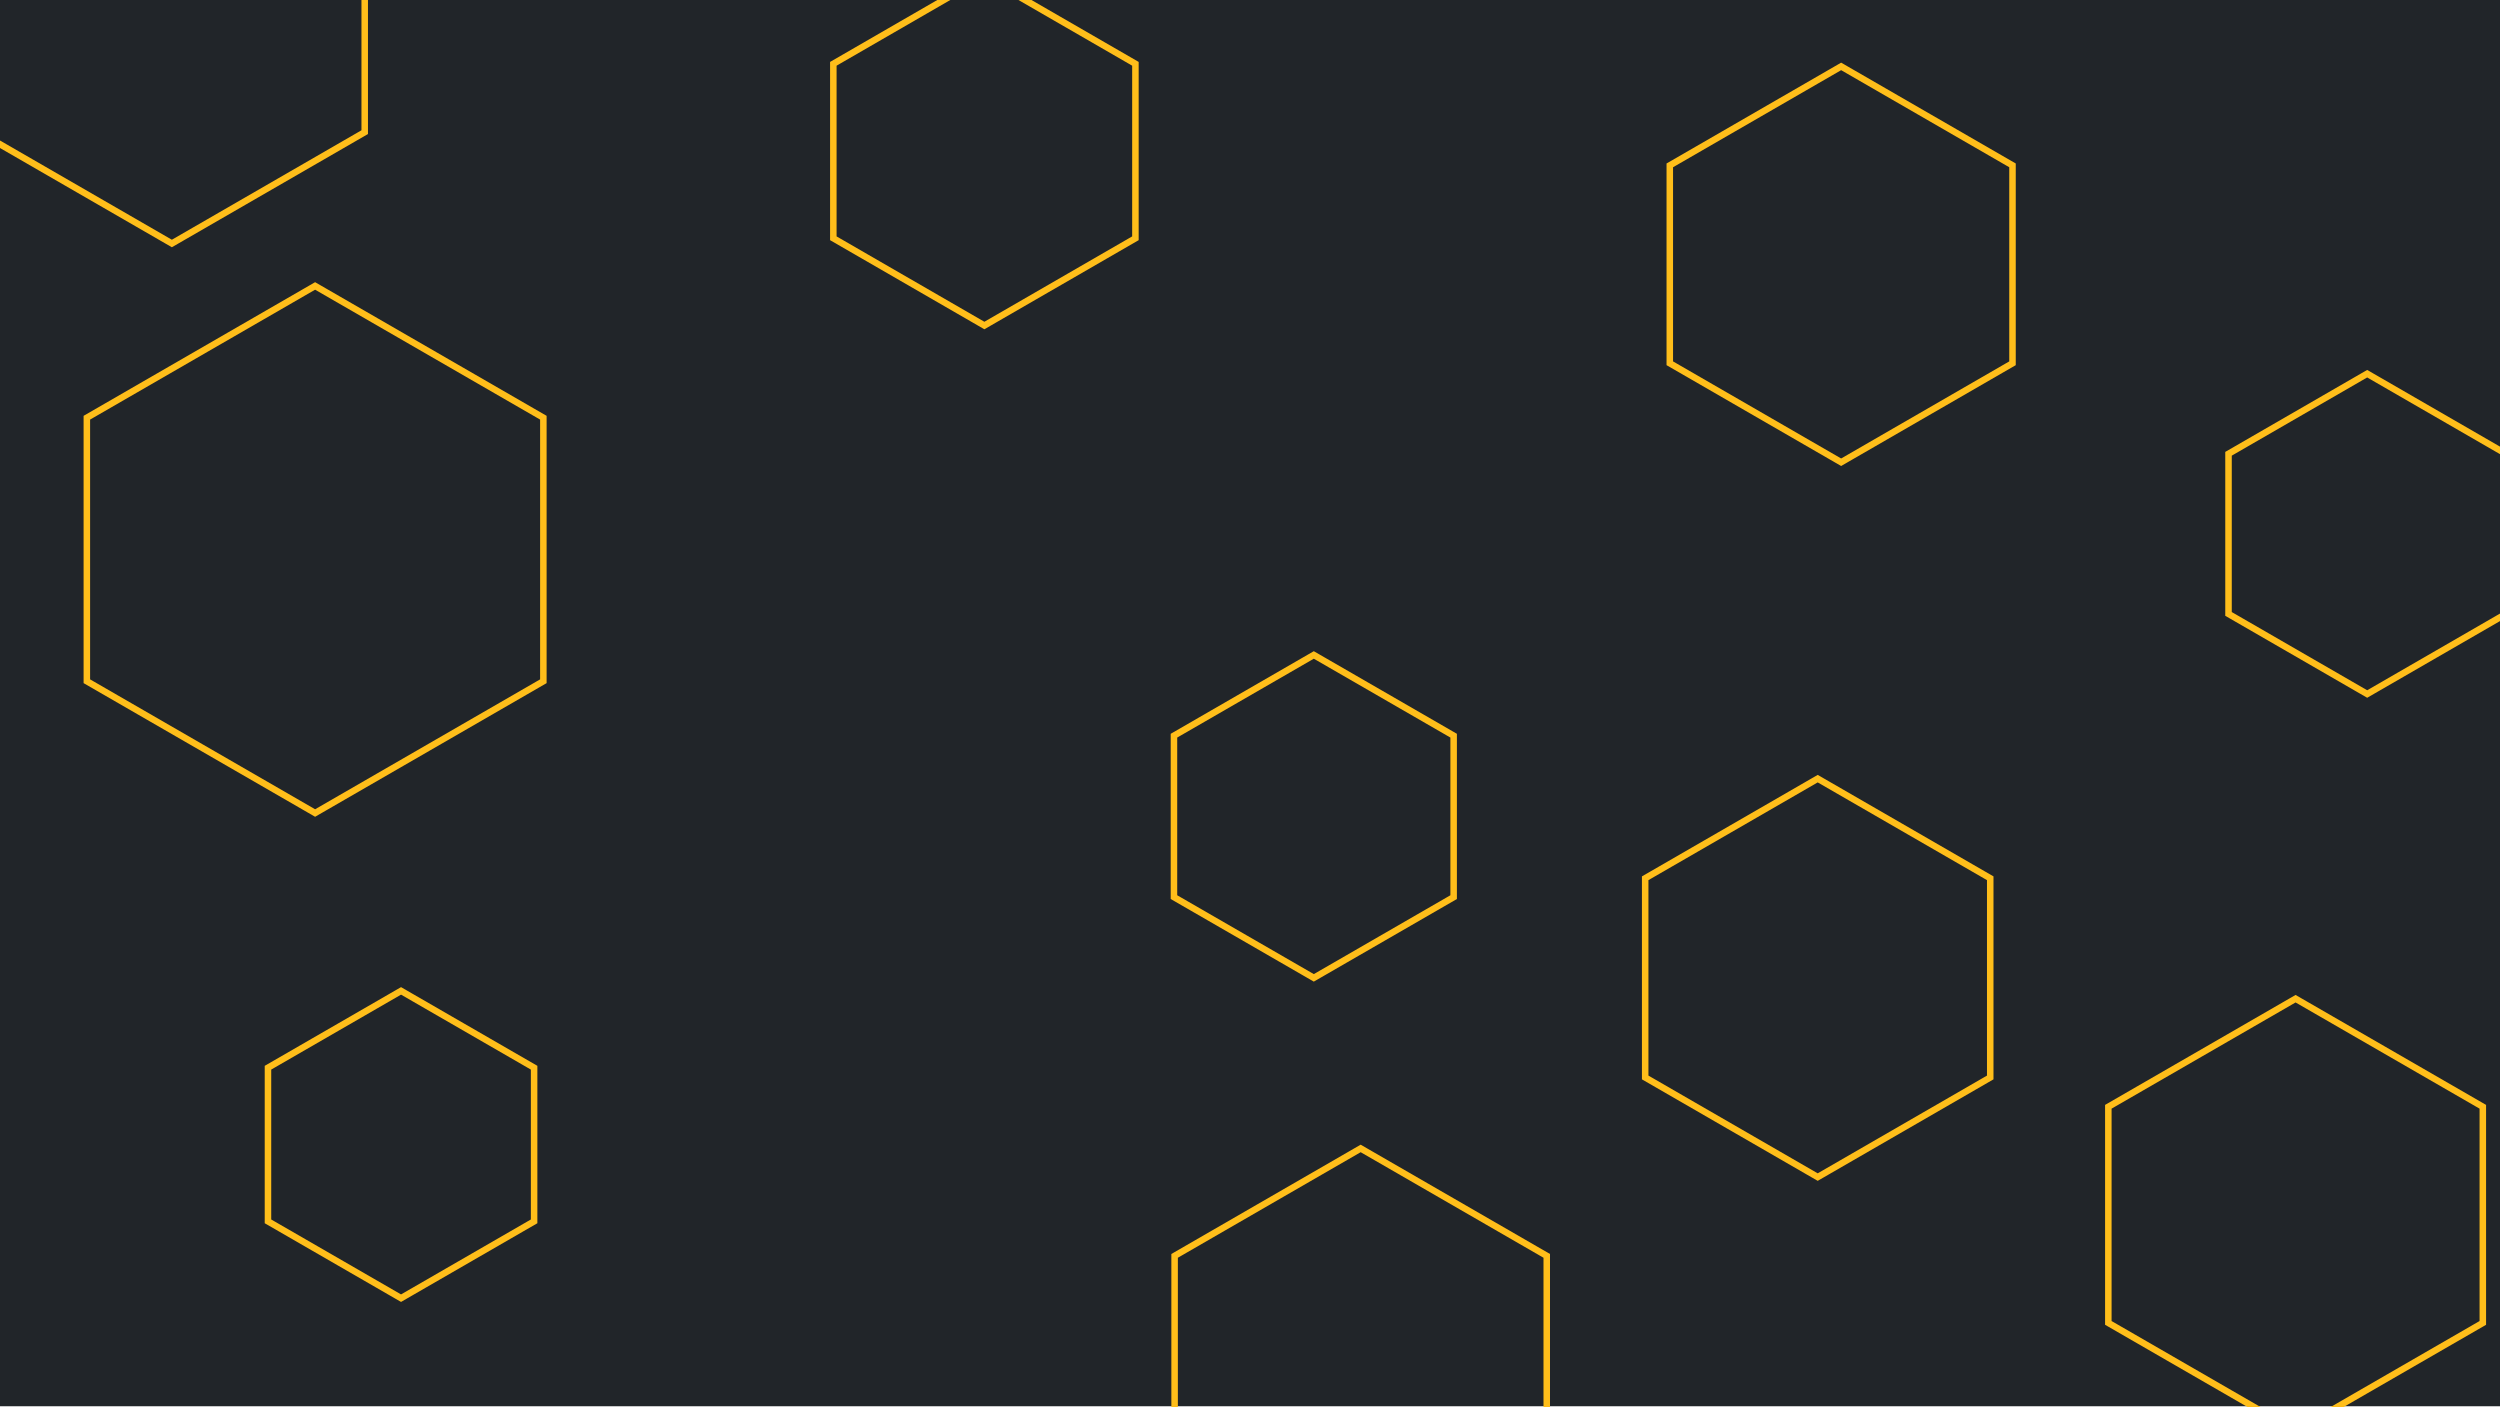
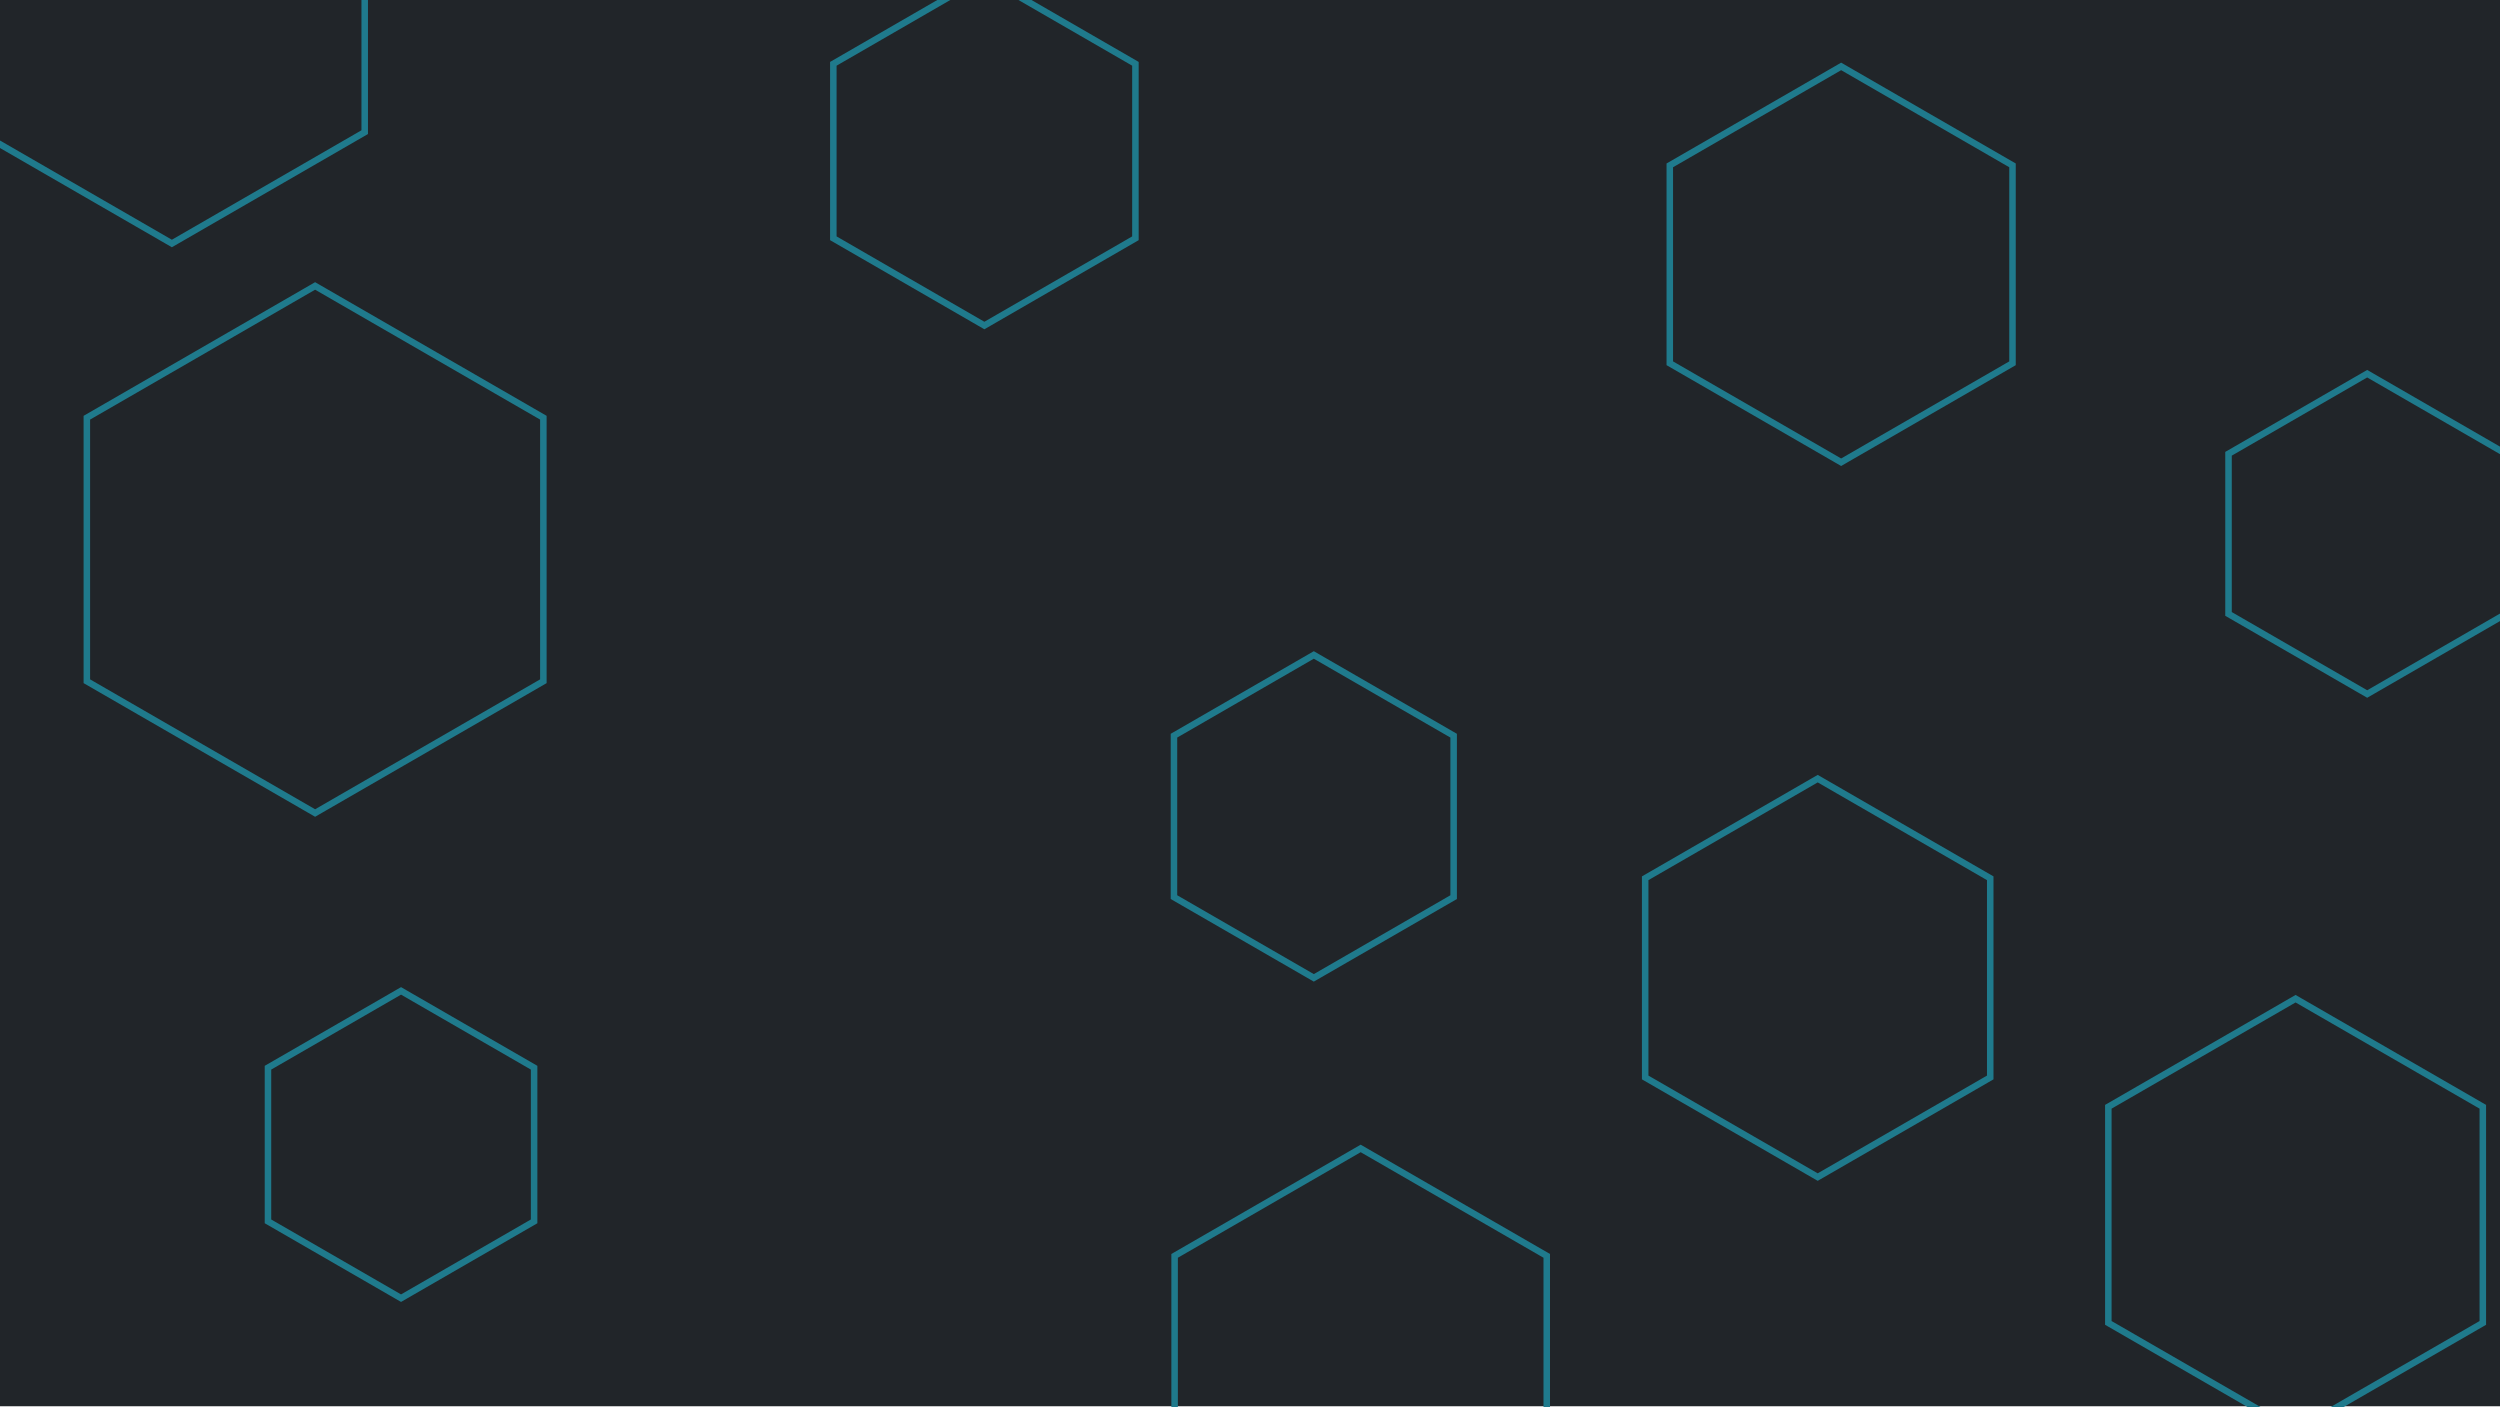
<svg xmlns="http://www.w3.org/2000/svg" id="visual" viewBox="0 0 1920 1080" width="1920" height="1080" version="1.1">
  <rect width="1920" height="1080" fill="#212529" />
  <g>
    <g transform="translate(242 422)">
-       <path d="M0 -202.4L175.3 -101.2L175.3 101.2L0 202.4L-175.3 101.2L-175.3 -101.2Z" fill="none" stroke="#ffbe1a" stroke-width="5" />
+       <path d="M0 -202.4L175.3 -101.2L175.3 101.2L0 202.4L-175.3 101.2L-175.3 -101.2Z" fill="none" stroke="#1F7A8C" stroke-width="5" />
    </g>
    <g transform="translate(1414 203)">
-       <path d="M0 -152L131.6 -76L131.6 76L0 152L-131.6 76L-131.6 -76Z" fill="none" stroke="#ffbe1a" stroke-width="5" />
+       <path d="M0 -152L131.6 -76L131.6 76L0 152L-131.6 76L-131.6 -76Z" fill="none" stroke="#1F7A8C" stroke-width="5" />
    </g>
    <g transform="translate(756 116)">
-       <path d="M0 -134L116 -67L116 67L0 134L-116 67L-116 -67Z" stroke="#ffbe1a" fill="none" stroke-width="5" />
+       <path d="M0 -134L116 -67L116 67L0 134L-116 67L-116 -67Z" stroke="#1F7A8C" fill="none" stroke-width="5" />
    </g>
    <g transform="translate(1763 933)">
-       <path d="M0 -166L143.8 -83L143.8 83L0 166L-143.8 83L-143.8 -83Z" stroke="#ffbe1a" fill="none" stroke-width="5" />
+       <path d="M0 -166L143.8 -83L143.8 83L0 166L-143.8 83L-143.8 -83Z" stroke="#1F7A8C" fill="none" stroke-width="5" />
    </g>
    <g transform="translate(1045 1047)">
-       <path d="M0 -165L142.9 -82.5L142.9 82.5L0 165L-142.9 82.5L-142.9 -82.5Z" stroke="#ffbe1a" fill="none" stroke-width="5" />
+       <path d="M0 -165L142.9 -82.5L142.9 82.5L0 165L-142.9 82.5L-142.9 -82.5Z" stroke="#1F7A8C" fill="none" stroke-width="5" />
    </g>
    <g transform="translate(1009 627)">
-       <path d="M0 -124L107.4 -62L107.4 62L0 124L-107.4 62L-107.4 -62Z" stroke="#ffbe1a" fill="none" stroke-width="5" />
+       <path d="M0 -124L107.4 -62L107.4 62L0 124L-107.4 62L-107.4 -62Z" stroke="#1F7A8C" fill="none" stroke-width="5" />
    </g>
    <g transform="translate(308 879)">
-       <path d="M0 -118L102.2 -59L102.2 59L0 118L-102.2 59L-102.2 -59Z" stroke="#ffbe1a" fill="none" stroke-width="5" />
+       <path d="M0 -118L102.2 -59L102.2 59L0 118L-102.2 59L-102.2 -59Z" stroke="#1F7A8C" fill="none" stroke-width="5" />
    </g>
    <g transform="translate(1818 410)">
-       <path d="M0 -123L106.5 -61.5L106.5 61.5L0 123L-106.5 61.5L-106.5 -61.5Z" stroke="#ffbe1a" fill="none" stroke-width="5" />
+       <path d="M0 -123L106.5 -61.5L106.5 61.5L0 123L-106.5 61.5L-106.5 -61.5Z" stroke="#1F7A8C" fill="none" stroke-width="5" />
    </g>
    <g transform="translate(132 16)">
-       <path d="M0 -171L148.1 -85.5L148.1 85.5L0 171L-148.1 85.5L-148.1 -85.5Z" stroke="#ffbe1a" fill="none" stroke-width="5" />
+       <path d="M0 -171L148.1 -85.5L148.1 85.5L0 171L-148.1 85.5L-148.1 -85.5Z" stroke="#1F7A8C" fill="none" stroke-width="5" />
    </g>
    <g transform="translate(1396 751)">
-       <path d="M0 -153L132.5 -76.5L132.5 76.5L0 153L-132.5 76.5L-132.5 -76.5Z" stroke="#ffbe1a" fill="none" stroke-width="5" />
+       <path d="M0 -153L132.5 -76.5L132.5 76.5L0 153L-132.5 76.5L-132.5 -76.5Z" stroke="#1F7A8C" fill="none" stroke-width="5" />
    </g>
  </g>
</svg>
